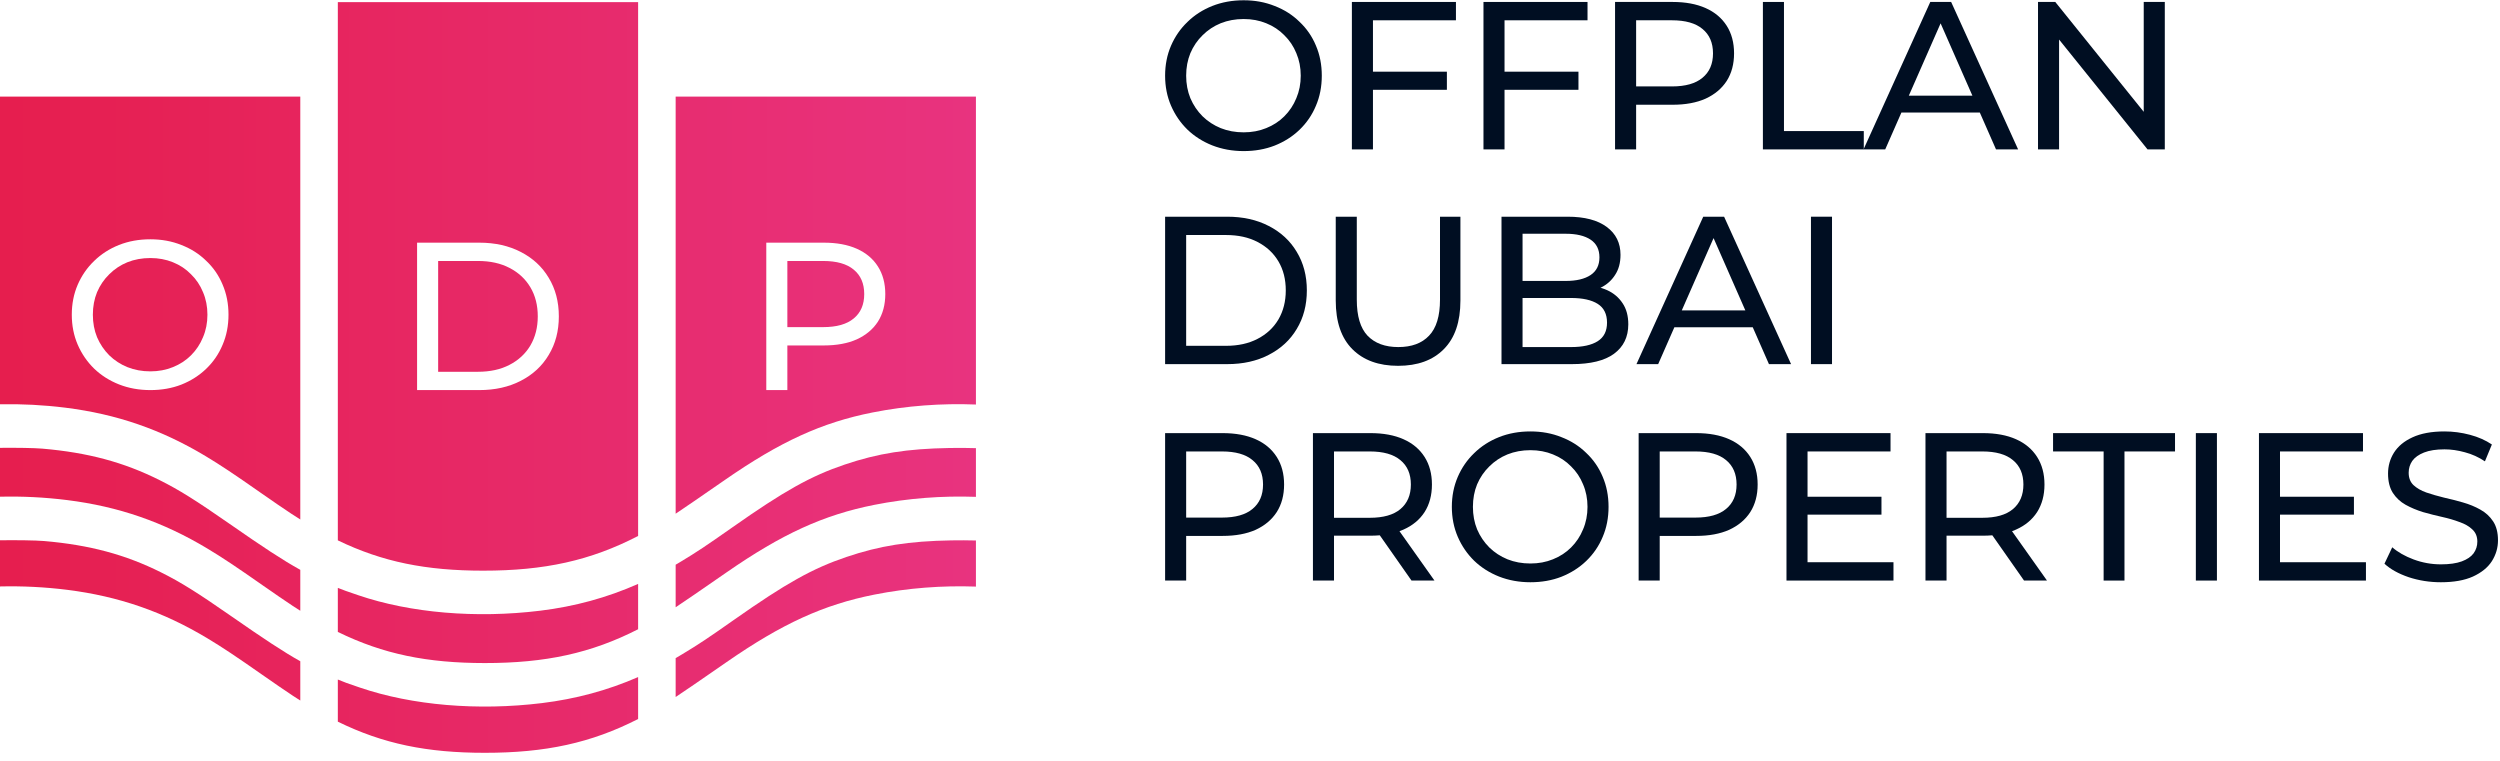
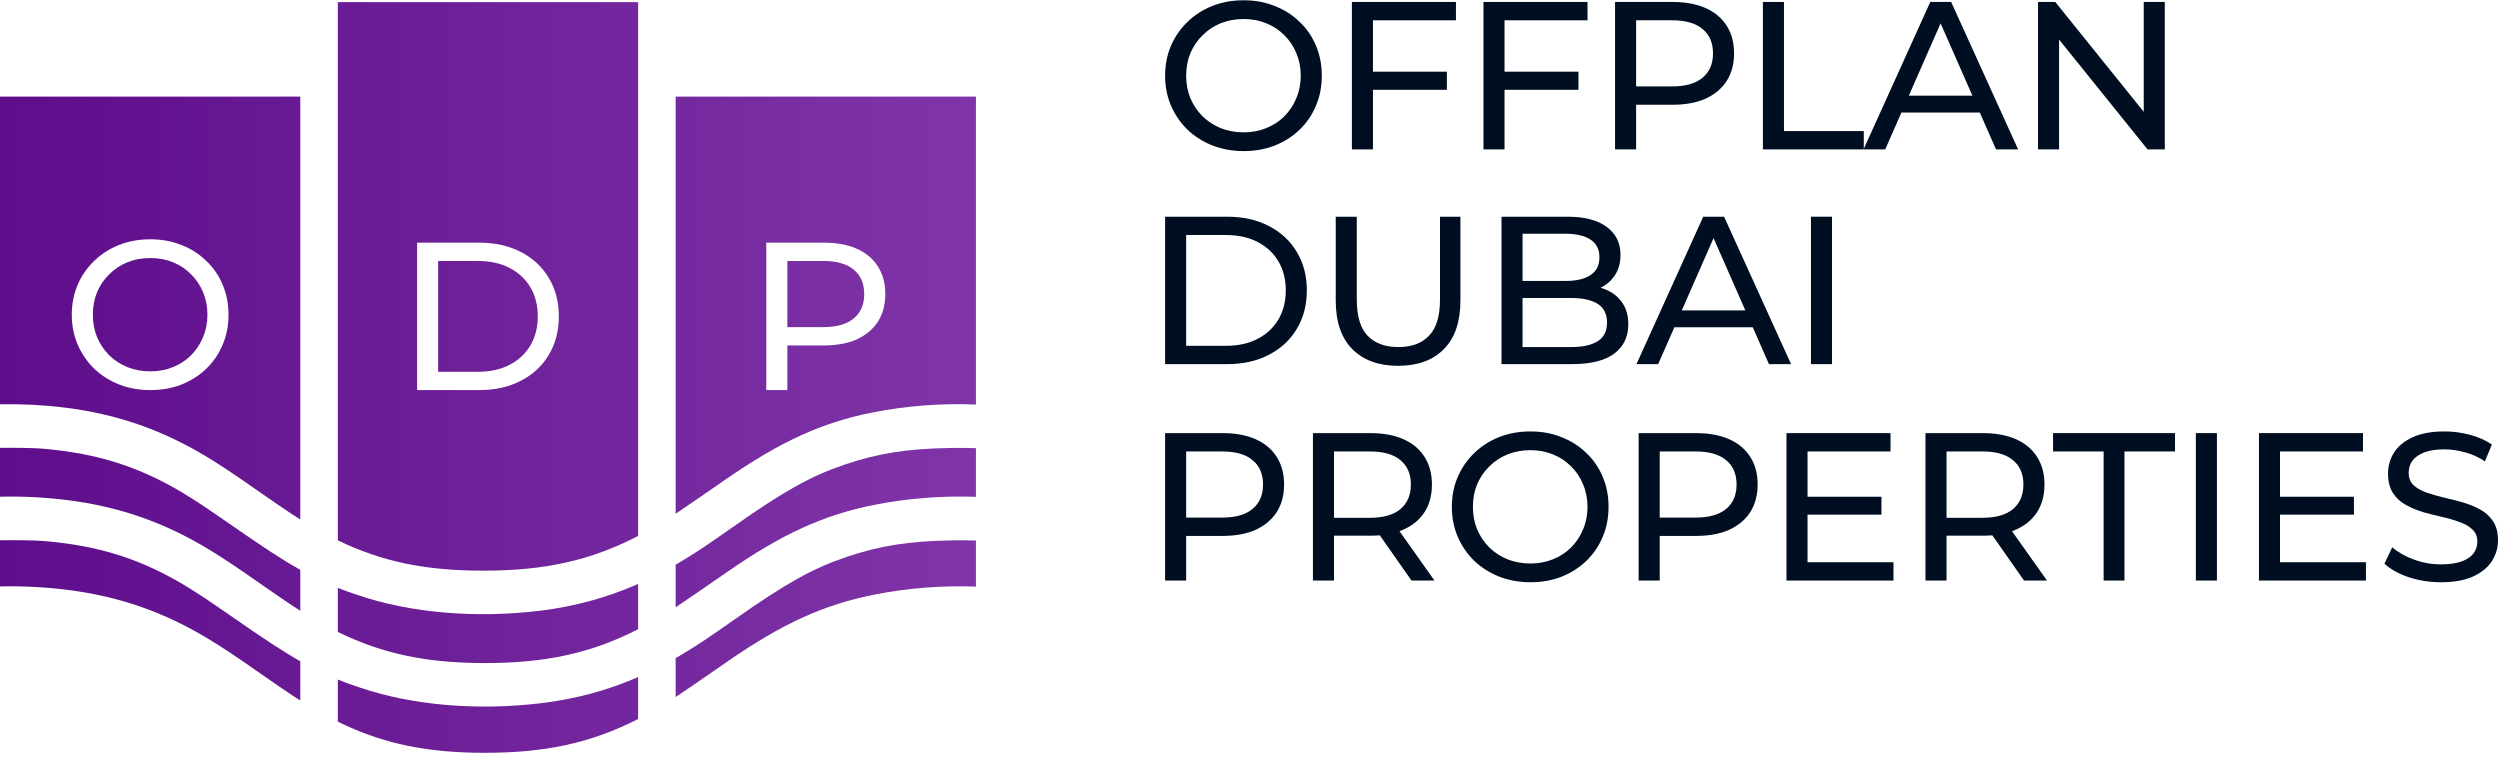
<svg xmlns="http://www.w3.org/2000/svg" width="138" height="42" viewBox="0 0 138 42" fill="none">
  <path d="M68.65 8.34C68.03 8.34 67.453 8.235 66.918 8.026C66.391 7.817 65.933 7.526 65.546 7.154C65.158 6.774 64.856 6.332 64.639 5.829C64.422 5.325 64.314 4.774 64.314 4.178C64.314 3.581 64.422 3.03 64.639 2.527C64.856 2.023 65.158 1.585 65.546 1.213C65.933 0.833 66.391 0.539 66.918 0.329C67.445 0.12 68.022 0.015 68.65 0.015C69.27 0.015 69.84 0.12 70.359 0.329C70.886 0.531 71.344 0.821 71.731 1.201C72.126 1.573 72.429 2.011 72.638 2.515C72.855 3.019 72.963 3.573 72.963 4.178C72.963 4.782 72.855 5.336 72.638 5.84C72.429 6.344 72.126 6.786 71.731 7.166C71.344 7.538 70.886 7.828 70.359 8.037C69.84 8.239 69.27 8.34 68.65 8.34ZM68.65 7.305C69.1 7.305 69.514 7.228 69.894 7.073C70.282 6.918 70.615 6.7 70.894 6.421C71.181 6.135 71.402 5.801 71.557 5.422C71.719 5.042 71.801 4.627 71.801 4.178C71.801 3.728 71.719 3.313 71.557 2.934C71.402 2.554 71.181 2.224 70.894 1.945C70.615 1.659 70.282 1.438 69.894 1.283C69.514 1.128 69.1 1.05 68.65 1.05C68.193 1.05 67.77 1.128 67.383 1.283C67.003 1.438 66.67 1.659 66.383 1.945C66.096 2.224 65.871 2.554 65.709 2.934C65.554 3.313 65.476 3.728 65.476 4.178C65.476 4.627 65.554 5.042 65.709 5.422C65.871 5.801 66.096 6.135 66.383 6.421C66.67 6.7 67.003 6.918 67.383 7.073C67.77 7.228 68.193 7.305 68.65 7.305Z" fill="#000E22" />
  <path d="M75.671 3.957H79.868V4.957H75.671V3.957ZM75.787 8.247H74.624V0.108H80.368V1.12H75.787V8.247Z" fill="#000E22" />
  <path d="M82.934 3.957H87.131V4.957H82.934V3.957ZM83.05 8.247H81.888V0.108H87.631V1.12H83.05V8.247Z" fill="#000E22" />
  <path d="M89.151 8.247V0.108H92.326C93.039 0.108 93.647 0.221 94.151 0.446C94.655 0.67 95.042 0.996 95.314 1.422C95.585 1.848 95.72 2.356 95.72 2.945C95.72 3.534 95.585 4.042 95.314 4.468C95.042 4.887 94.655 5.212 94.151 5.445C93.647 5.67 93.039 5.782 92.326 5.782H89.791L90.314 5.236V8.247H89.151ZM90.314 5.352L89.791 4.771H92.291C93.035 4.771 93.597 4.612 93.976 4.294C94.364 3.976 94.558 3.527 94.558 2.945C94.558 2.364 94.364 1.914 93.976 1.597C93.597 1.279 93.035 1.12 92.291 1.12H89.791L90.314 0.539V5.352Z" fill="#000E22" />
  <path d="M97.312 8.247V0.108H98.475V7.235H102.881V8.247H97.312Z" fill="#000E22" />
  <path d="M102.867 8.247L106.552 0.108H107.703L111.4 8.247H110.18L106.889 0.759H107.354L104.064 8.247H102.867ZM104.436 6.212L104.75 5.282H109.331L109.668 6.212H104.436Z" fill="#000E22" />
  <path d="M112.498 8.247V0.108H113.451L118.834 6.793H118.334V0.108H119.497V8.247H118.544L113.161 1.562H113.661V8.247H112.498Z" fill="#000E22" />
  <path d="M64.314 20.1V11.962H67.743C68.611 11.962 69.375 12.132 70.034 12.473C70.7 12.814 71.216 13.291 71.58 13.903C71.952 14.516 72.138 15.225 72.138 16.031C72.138 16.837 71.952 17.546 71.58 18.159C71.216 18.771 70.7 19.247 70.034 19.588C69.375 19.93 68.611 20.1 67.743 20.1H64.314ZM65.476 19.089H67.674C68.348 19.089 68.929 18.961 69.417 18.705C69.913 18.449 70.297 18.093 70.568 17.635C70.84 17.17 70.975 16.635 70.975 16.031C70.975 15.418 70.84 14.884 70.568 14.426C70.297 13.969 69.913 13.613 69.417 13.357C68.929 13.101 68.348 12.973 67.674 12.973H65.476V19.089Z" fill="#000E22" />
  <path d="M77.174 20.193C76.105 20.193 75.263 19.887 74.651 19.275C74.039 18.662 73.733 17.767 73.733 16.589V11.962H74.895V16.542C74.895 17.449 75.093 18.112 75.488 18.53C75.891 18.949 76.457 19.158 77.186 19.158C77.922 19.158 78.488 18.949 78.883 18.53C79.286 18.112 79.488 17.449 79.488 16.542V11.962H80.615V16.589C80.615 17.767 80.309 18.662 79.697 19.275C79.093 19.887 78.251 20.193 77.174 20.193Z" fill="#000E22" />
  <path d="M82.883 20.1V11.962H86.533C87.471 11.962 88.192 12.152 88.696 12.531C89.2 12.903 89.452 13.415 89.452 14.066C89.452 14.508 89.351 14.88 89.149 15.182C88.956 15.484 88.692 15.717 88.359 15.88C88.025 16.043 87.665 16.124 87.278 16.124L87.487 15.775C87.952 15.775 88.363 15.857 88.719 16.019C89.076 16.182 89.359 16.422 89.568 16.74C89.777 17.05 89.882 17.438 89.882 17.903C89.882 18.6 89.618 19.143 89.091 19.53C88.572 19.91 87.797 20.1 86.766 20.1H82.883ZM84.045 19.158H86.719C87.363 19.158 87.855 19.05 88.196 18.833C88.537 18.616 88.708 18.275 88.708 17.81C88.708 17.337 88.537 16.992 88.196 16.775C87.855 16.558 87.363 16.449 86.719 16.449H83.941V15.508H86.429C87.018 15.508 87.475 15.399 87.801 15.182C88.126 14.965 88.289 14.64 88.289 14.206C88.289 13.771 88.126 13.446 87.801 13.229C87.475 13.012 87.018 12.903 86.429 12.903H84.045V19.158Z" fill="#000E22" />
  <path d="M90.333 20.1L94.019 11.962H95.17L98.867 20.1H97.646L94.356 12.613H94.821L91.531 20.1H90.333ZM91.903 18.066L92.217 17.135H96.797L97.135 18.066H91.903Z" fill="#000E22" />
  <path d="M99.965 20.1V11.962H101.127V20.1H99.965Z" fill="#000E22" />
  <path d="M64.314 32.047V23.908H67.487C68.201 23.908 68.809 24.021 69.313 24.246C69.817 24.47 70.204 24.796 70.475 25.222C70.747 25.648 70.882 26.156 70.882 26.745C70.882 27.334 70.747 27.842 70.475 28.268C70.204 28.687 69.817 29.012 69.313 29.245C68.809 29.47 68.201 29.582 67.487 29.582H64.953L65.476 29.036V32.047H64.314ZM65.476 29.152L64.953 28.571H67.453C68.197 28.571 68.759 28.412 69.138 28.094C69.526 27.776 69.72 27.327 69.72 26.745C69.72 26.164 69.526 25.714 69.138 25.397C68.759 25.079 68.197 24.92 67.453 24.92H64.953L65.476 24.339V29.152Z" fill="#000E22" />
  <path d="M72.474 32.047V23.908H75.648C76.361 23.908 76.97 24.021 77.473 24.246C77.977 24.47 78.365 24.796 78.636 25.222C78.907 25.648 79.043 26.156 79.043 26.745C79.043 27.334 78.907 27.842 78.636 28.268C78.365 28.687 77.977 29.009 77.473 29.233C76.97 29.458 76.361 29.57 75.648 29.57H73.114L73.637 29.036V32.047H72.474ZM77.915 32.047L75.846 29.094H77.09L79.183 32.047H77.915ZM73.637 29.152L73.114 28.582H75.613C76.357 28.582 76.919 28.423 77.299 28.105C77.687 27.78 77.88 27.327 77.88 26.745C77.88 26.164 77.687 25.714 77.299 25.397C76.919 25.079 76.357 24.92 75.613 24.92H73.114L73.637 24.339V29.152Z" fill="#000E22" />
  <path d="M84.479 32.14C83.859 32.14 83.281 32.035 82.747 31.826C82.22 31.617 81.762 31.326 81.375 30.954C80.987 30.574 80.685 30.132 80.468 29.629C80.251 29.125 80.142 28.574 80.142 27.978C80.142 27.381 80.251 26.831 80.468 26.327C80.685 25.823 80.987 25.385 81.375 25.013C81.762 24.633 82.22 24.339 82.747 24.129C83.274 23.92 83.851 23.815 84.479 23.815C85.099 23.815 85.669 23.92 86.188 24.129C86.715 24.331 87.172 24.622 87.56 25.001C87.955 25.373 88.257 25.811 88.467 26.315C88.684 26.819 88.792 27.373 88.792 27.978C88.792 28.582 88.684 29.136 88.467 29.64C88.257 30.144 87.955 30.586 87.56 30.966C87.172 31.338 86.715 31.628 86.188 31.838C85.669 32.039 85.099 32.14 84.479 32.14ZM84.479 31.105C84.928 31.105 85.343 31.028 85.723 30.873C86.111 30.718 86.444 30.5 86.723 30.221C87.01 29.935 87.231 29.601 87.385 29.222C87.548 28.842 87.63 28.427 87.63 27.978C87.63 27.528 87.548 27.113 87.385 26.734C87.231 26.354 87.01 26.024 86.723 25.745C86.444 25.459 86.111 25.238 85.723 25.083C85.343 24.928 84.928 24.85 84.479 24.85C84.022 24.85 83.599 24.928 83.212 25.083C82.832 25.238 82.499 25.459 82.212 25.745C81.925 26.024 81.7 26.354 81.537 26.734C81.382 27.113 81.305 27.528 81.305 27.978C81.305 28.427 81.382 28.842 81.537 29.222C81.7 29.601 81.925 29.935 82.212 30.221C82.499 30.5 82.832 30.718 83.212 30.873C83.599 31.028 84.022 31.105 84.479 31.105Z" fill="#000E22" />
  <path d="M90.453 32.047V23.908H93.627C94.34 23.908 94.948 24.021 95.452 24.246C95.956 24.47 96.344 24.796 96.615 25.222C96.886 25.648 97.022 26.156 97.022 26.745C97.022 27.334 96.886 27.842 96.615 28.268C96.344 28.687 95.956 29.012 95.452 29.245C94.948 29.47 94.34 29.582 93.627 29.582H91.093L91.616 29.036V32.047H90.453ZM91.616 29.152L91.093 28.571H93.592C94.336 28.571 94.898 28.412 95.278 28.094C95.665 27.776 95.859 27.327 95.859 26.745C95.859 26.164 95.665 25.714 95.278 25.397C94.898 25.079 94.336 24.92 93.592 24.92H91.093L91.616 24.339V29.152Z" fill="#000E22" />
  <path d="M99.672 27.42H103.857V28.408H99.672V27.42ZM99.776 31.035H104.52V32.047H98.614V23.908H104.357V24.92H99.776V31.035Z" fill="#000E22" />
  <path d="M106.286 32.047V23.908H109.46C110.173 23.908 110.782 24.021 111.285 24.246C111.789 24.47 112.177 24.796 112.448 25.222C112.719 25.648 112.855 26.156 112.855 26.745C112.855 27.334 112.719 27.842 112.448 28.268C112.177 28.687 111.789 29.009 111.285 29.233C110.782 29.458 110.173 29.57 109.46 29.57H106.926L107.449 29.036V32.047H106.286ZM111.727 32.047L109.658 29.094H110.902L112.994 32.047H111.727ZM107.449 29.152L106.926 28.582H109.425C110.169 28.582 110.731 28.423 111.111 28.105C111.499 27.78 111.692 27.327 111.692 26.745C111.692 26.164 111.499 25.714 111.111 25.397C110.731 25.079 110.169 24.92 109.425 24.92H106.926L107.449 24.339V29.152Z" fill="#000E22" />
  <path d="M116.12 32.047V24.92H113.329V23.908H120.061V24.92H117.271V32.047H116.12Z" fill="#000E22" />
  <path d="M121.211 32.047V23.908H122.374V32.047H121.211Z" fill="#000E22" />
  <path d="M125.752 27.42H129.937V28.408H125.752V27.42ZM125.856 31.035H130.6V32.047H124.694V23.908H130.437V24.92H125.856V31.035Z" fill="#000E22" />
  <path d="M134.738 32.14C134.118 32.14 133.525 32.047 132.959 31.861C132.393 31.667 131.948 31.419 131.622 31.117L132.052 30.21C132.362 30.481 132.758 30.706 133.238 30.884C133.719 31.062 134.219 31.152 134.738 31.152C135.211 31.152 135.594 31.097 135.889 30.989C136.183 30.88 136.401 30.733 136.54 30.547C136.68 30.353 136.749 30.136 136.749 29.896C136.749 29.617 136.656 29.392 136.47 29.222C136.292 29.051 136.056 28.916 135.761 28.815C135.474 28.706 135.157 28.613 134.808 28.536C134.459 28.458 134.106 28.369 133.75 28.268C133.401 28.16 133.079 28.024 132.785 27.861C132.498 27.699 132.265 27.482 132.087 27.21C131.909 26.931 131.82 26.575 131.82 26.141C131.82 25.722 131.928 25.338 132.145 24.99C132.37 24.633 132.711 24.35 133.168 24.141C133.633 23.924 134.223 23.815 134.936 23.815C135.408 23.815 135.877 23.877 136.342 24.001C136.807 24.125 137.21 24.304 137.552 24.536L137.168 25.466C136.819 25.234 136.451 25.067 136.063 24.966C135.676 24.858 135.3 24.804 134.936 24.804C134.478 24.804 134.102 24.862 133.808 24.978C133.513 25.094 133.296 25.249 133.157 25.443C133.025 25.637 132.959 25.854 132.959 26.094C132.959 26.381 133.048 26.61 133.227 26.78C133.413 26.951 133.649 27.086 133.936 27.187C134.23 27.288 134.552 27.381 134.901 27.466C135.25 27.544 135.598 27.633 135.947 27.733C136.304 27.834 136.625 27.966 136.912 28.129C137.207 28.291 137.443 28.509 137.621 28.78C137.8 29.051 137.889 29.4 137.889 29.826C137.889 30.237 137.776 30.621 137.552 30.977C137.327 31.326 136.978 31.609 136.505 31.826C136.04 32.035 135.451 32.14 134.738 32.14Z" fill="#000E22" />
  <path d="M43.462 18.057H45.438C46.182 18.057 46.744 17.898 47.124 17.58C47.512 17.263 47.705 16.813 47.705 16.232C47.705 15.65 47.512 15.201 47.124 14.883C46.744 14.565 46.182 14.406 45.438 14.406H43.462V18.057Z" fill="url(#paint0_linear_107_842)" />
  <path fill-rule="evenodd" clip-rule="evenodd" d="M37.296 5.333H53.871V22.33C51.98 22.254 50.04 22.397 48.171 22.767C45.364 23.324 43.078 24.369 40.007 26.497C38.588 27.48 37.819 28.009 37.296 28.357L37.296 5.333ZM43.462 21.533H42.299V13.395H45.473C46.186 13.395 46.795 13.507 47.298 13.732C47.802 13.957 48.19 14.282 48.461 14.709C48.732 15.135 48.868 15.643 48.868 16.232C48.868 16.821 48.732 17.328 48.461 17.755C48.19 18.173 47.802 18.499 47.298 18.731C46.795 18.956 46.186 19.069 45.473 19.069H43.462V21.533Z" fill="url(#paint1_linear_107_842)" />
  <path d="M26.384 20.522H24.186V14.406H26.384C27.058 14.406 27.639 14.534 28.127 14.79C28.623 15.046 29.007 15.402 29.278 15.86C29.55 16.317 29.685 16.852 29.685 17.464C29.685 18.069 29.55 18.604 29.278 19.069C29.007 19.526 28.623 19.882 28.127 20.138C27.639 20.394 27.058 20.522 26.384 20.522Z" fill="url(#paint2_linear_107_842)" />
  <path fill-rule="evenodd" clip-rule="evenodd" d="M35.224 29.585V0.119H18.648V29.828C21.118 31.022 23.524 31.5 26.664 31.501C30.058 31.502 32.597 30.946 35.224 29.585ZM23.023 21.533V13.395H26.453C27.321 13.395 28.085 13.565 28.744 13.906C29.41 14.248 29.926 14.724 30.29 15.336C30.662 15.949 30.848 16.658 30.848 17.464C30.848 18.27 30.662 18.979 30.29 19.592C29.926 20.204 29.41 20.681 28.744 21.022C28.085 21.363 27.321 21.533 26.453 21.533H23.023Z" fill="url(#paint3_linear_107_842)" />
  <path d="M18.648 32.451C18.926 32.566 19.17 32.65 19.776 32.856C22.652 33.836 26.282 34.145 29.819 33.711C31.727 33.477 33.496 32.995 35.224 32.232V34.734C32.631 36.059 30.113 36.602 26.76 36.601C23.58 36.6 21.151 36.109 18.648 34.882V32.451Z" fill="url(#paint4_linear_107_842)" />
  <path d="M8.3 20.499C8.749 20.499 9.164 20.421 9.544 20.266C9.931 20.111 10.264 19.894 10.543 19.615C10.83 19.328 11.051 18.995 11.206 18.615C11.369 18.235 11.45 17.821 11.45 17.371C11.45 16.922 11.369 16.507 11.206 16.127C11.051 15.747 10.83 15.418 10.543 15.139C10.264 14.852 9.931 14.631 9.544 14.476C9.164 14.321 8.749 14.244 8.3 14.244C7.842 14.244 7.42 14.321 7.032 14.476C6.652 14.631 6.319 14.852 6.032 15.139C5.746 15.418 5.521 15.747 5.358 16.127C5.203 16.507 5.126 16.922 5.126 17.371C5.126 17.821 5.203 18.235 5.358 18.615C5.521 18.995 5.746 19.328 6.032 19.615C6.319 19.894 6.652 20.111 7.032 20.266C7.42 20.421 7.842 20.499 8.3 20.499Z" fill="url(#paint5_linear_107_842)" />
  <path fill-rule="evenodd" clip-rule="evenodd" d="M16.576 28.675V5.333H0V22.316C1.196 22.292 2.41 22.354 3.615 22.505C6.452 22.861 8.908 23.711 11.355 25.182C12.172 25.673 12.922 26.172 14.376 27.191C14.97 27.607 15.728 28.127 16.062 28.345C16.235 28.459 16.406 28.568 16.576 28.675ZM8.3 21.533C7.679 21.533 7.102 21.429 6.567 21.219C6.04 21.01 5.583 20.72 5.195 20.347C4.808 19.968 4.506 19.526 4.288 19.022C4.071 18.518 3.963 17.968 3.963 17.371C3.963 16.774 4.071 16.224 4.288 15.72C4.506 15.216 4.808 14.778 5.195 14.406C5.583 14.027 6.04 13.732 6.567 13.523C7.094 13.313 7.672 13.209 8.3 13.209C8.92 13.209 9.489 13.313 10.009 13.523C10.536 13.724 10.993 14.015 11.38 14.395C11.776 14.767 12.078 15.205 12.287 15.709C12.504 16.212 12.613 16.767 12.613 17.371C12.613 17.976 12.504 18.53 12.287 19.034C12.078 19.538 11.776 19.979 11.38 20.359C10.993 20.731 10.536 21.022 10.009 21.231C9.489 21.433 8.92 21.533 8.3 21.533Z" fill="url(#paint6_linear_107_842)" />
  <path d="M0 24.721C0.88 24.712 1.892 24.726 2.339 24.765C4.852 24.982 6.821 25.51 8.802 26.499C9.873 27.033 10.797 27.61 12.647 28.898C14.527 30.207 15.606 30.919 16.576 31.455V33.714C16.438 33.627 16.299 33.537 16.158 33.445C15.825 33.226 15.066 32.707 14.473 32.291C13.018 31.272 12.268 30.773 11.451 30.282C9.004 28.811 6.549 27.961 3.712 27.605C2.474 27.45 1.227 27.388 0 27.418V24.721Z" fill="url(#paint7_linear_107_842)" />
  <path d="M37.296 31.172C37.388 31.118 37.481 31.063 37.574 31.007C38.446 30.483 38.964 30.139 40.416 29.118C43.295 27.094 44.753 26.278 46.629 25.644C48.461 25.024 50.074 24.769 52.419 24.729C52.926 24.72 53.408 24.723 53.871 24.738V27.426C52.01 27.359 50.105 27.503 48.267 27.867C45.461 28.424 43.174 29.468 40.103 31.597C38.594 32.642 37.821 33.175 37.296 33.521V31.172Z" fill="url(#paint8_linear_107_842)" />
  <path d="M52.516 29.829C52.987 29.821 53.438 29.823 53.871 29.835V32.38C52.01 32.313 50.105 32.457 48.267 32.822C45.461 33.378 43.174 34.423 40.103 36.551C38.594 37.596 37.821 38.129 37.296 38.475V36.328C37.42 36.256 37.545 36.182 37.67 36.107C38.542 35.583 39.061 35.239 40.512 34.218C43.391 32.194 44.85 31.378 46.726 30.744C48.558 30.124 50.17 29.869 52.516 29.829Z" fill="url(#paint9_linear_107_842)" />
  <path d="M19.872 37.956C19.198 37.727 18.972 37.649 18.648 37.51V39.836C21.151 41.064 23.58 41.555 26.76 41.555C30.113 41.556 32.631 41.014 35.224 39.689V37.374C33.527 38.113 31.788 38.581 29.915 38.811C26.378 39.245 22.748 38.936 19.872 37.956Z" fill="url(#paint10_linear_107_842)" />
  <path d="M2.435 29.865C1.972 29.825 0.901 29.811 0 29.823V32.372C1.227 32.343 2.474 32.404 3.712 32.559C6.549 32.916 9.004 33.765 11.451 35.236C12.268 35.727 13.018 36.226 14.473 37.245C15.066 37.661 15.825 38.181 16.158 38.4C16.299 38.492 16.438 38.581 16.576 38.669V36.501C15.631 35.971 14.562 35.264 12.743 33.998C10.893 32.709 9.969 32.133 8.898 31.599C6.917 30.61 4.948 30.082 2.435 29.865Z" fill="url(#paint11_linear_107_842)" />
  <defs>
    <linearGradient id="paint0_linear_107_842" x1="2.00687e-07" y1="20.837" x2="53.871" y2="20.837" gradientUnits="userSpaceOnUse">
-       <stop stop-color="#E61E4E" />
-       <stop offset="1" stop-color="#E8337F" />
+       <stop stop-color="#5e0d8b" />
+       <stop offset="1" stop-color="#7f35a8" />
    </linearGradient>
    <linearGradient id="paint1_linear_107_842" x1="2.00687e-07" y1="20.837" x2="53.871" y2="20.837" gradientUnits="userSpaceOnUse">
-       <stop stop-color="#E61E4E" />
-       <stop offset="1" stop-color="#E8337F" />
+       <stop stop-color="#5e0d8b" />
+       <stop offset="1" stop-color="#7f35a8" />
    </linearGradient>
    <linearGradient id="paint2_linear_107_842" x1="2.00687e-07" y1="20.837" x2="53.871" y2="20.837" gradientUnits="userSpaceOnUse">
-       <stop stop-color="#E61E4E" />
-       <stop offset="1" stop-color="#E8337F" />
+       <stop stop-color="#5e0d8b" />
+       <stop offset="1" stop-color="#7f35a8" />
    </linearGradient>
    <linearGradient id="paint3_linear_107_842" x1="2.00687e-07" y1="20.837" x2="53.871" y2="20.837" gradientUnits="userSpaceOnUse">
-       <stop stop-color="#E61E4E" />
-       <stop offset="1" stop-color="#E8337F" />
+       <stop stop-color="#5e0d8b" />
+       <stop offset="1" stop-color="#7f35a8" />
    </linearGradient>
    <linearGradient id="paint4_linear_107_842" x1="2.00687e-07" y1="20.837" x2="53.871" y2="20.837" gradientUnits="userSpaceOnUse">
-       <stop stop-color="#E61E4E" />
-       <stop offset="1" stop-color="#E8337F" />
+       <stop stop-color="#5e0d8b" />
+       <stop offset="1" stop-color="#7f35a8" />
    </linearGradient>
    <linearGradient id="paint5_linear_107_842" x1="2.00687e-07" y1="20.837" x2="53.871" y2="20.837" gradientUnits="userSpaceOnUse">
-       <stop stop-color="#E61E4E" />
-       <stop offset="1" stop-color="#E8337F" />
+       <stop stop-color="#5e0d8b" />
+       <stop offset="1" stop-color="#7f35a8" />
    </linearGradient>
    <linearGradient id="paint6_linear_107_842" x1="2.00687e-07" y1="20.837" x2="53.871" y2="20.837" gradientUnits="userSpaceOnUse">
-       <stop stop-color="#E61E4E" />
-       <stop offset="1" stop-color="#E8337F" />
+       <stop stop-color="#5e0d8b" />
+       <stop offset="1" stop-color="#7f35a8" />
    </linearGradient>
    <linearGradient id="paint7_linear_107_842" x1="2.00687e-07" y1="20.837" x2="53.871" y2="20.837" gradientUnits="userSpaceOnUse">
-       <stop stop-color="#E61E4E" />
-       <stop offset="1" stop-color="#E8337F" />
+       <stop stop-color="#5e0d8b" />
+       <stop offset="1" stop-color="#7f35a8" />
    </linearGradient>
    <linearGradient id="paint8_linear_107_842" x1="2.00687e-07" y1="20.837" x2="53.871" y2="20.837" gradientUnits="userSpaceOnUse">
-       <stop stop-color="#E61E4E" />
-       <stop offset="1" stop-color="#E8337F" />
+       <stop stop-color="#5e0d8b" />
+       <stop offset="1" stop-color="#7f35a8" />
    </linearGradient>
    <linearGradient id="paint9_linear_107_842" x1="2.00687e-07" y1="20.837" x2="53.871" y2="20.837" gradientUnits="userSpaceOnUse">
-       <stop stop-color="#E61E4E" />
-       <stop offset="1" stop-color="#E8337F" />
+       <stop stop-color="#5e0d8b" />
+       <stop offset="1" stop-color="#7f35a8" />
    </linearGradient>
    <linearGradient id="paint10_linear_107_842" x1="2.00687e-07" y1="20.837" x2="53.871" y2="20.837" gradientUnits="userSpaceOnUse">
-       <stop stop-color="#E61E4E" />
-       <stop offset="1" stop-color="#E8337F" />
+       <stop stop-color="#5e0d8b" />
+       <stop offset="1" stop-color="#7f35a8" />
    </linearGradient>
    <linearGradient id="paint11_linear_107_842" x1="2.00687e-07" y1="20.837" x2="53.871" y2="20.837" gradientUnits="userSpaceOnUse">
-       <stop stop-color="#E61E4E" />
-       <stop offset="1" stop-color="#E8337F" />
+       <stop stop-color="#5e0d8b" />
+       <stop offset="1" stop-color="#7f35a8" />
    </linearGradient>
  </defs>
</svg>
